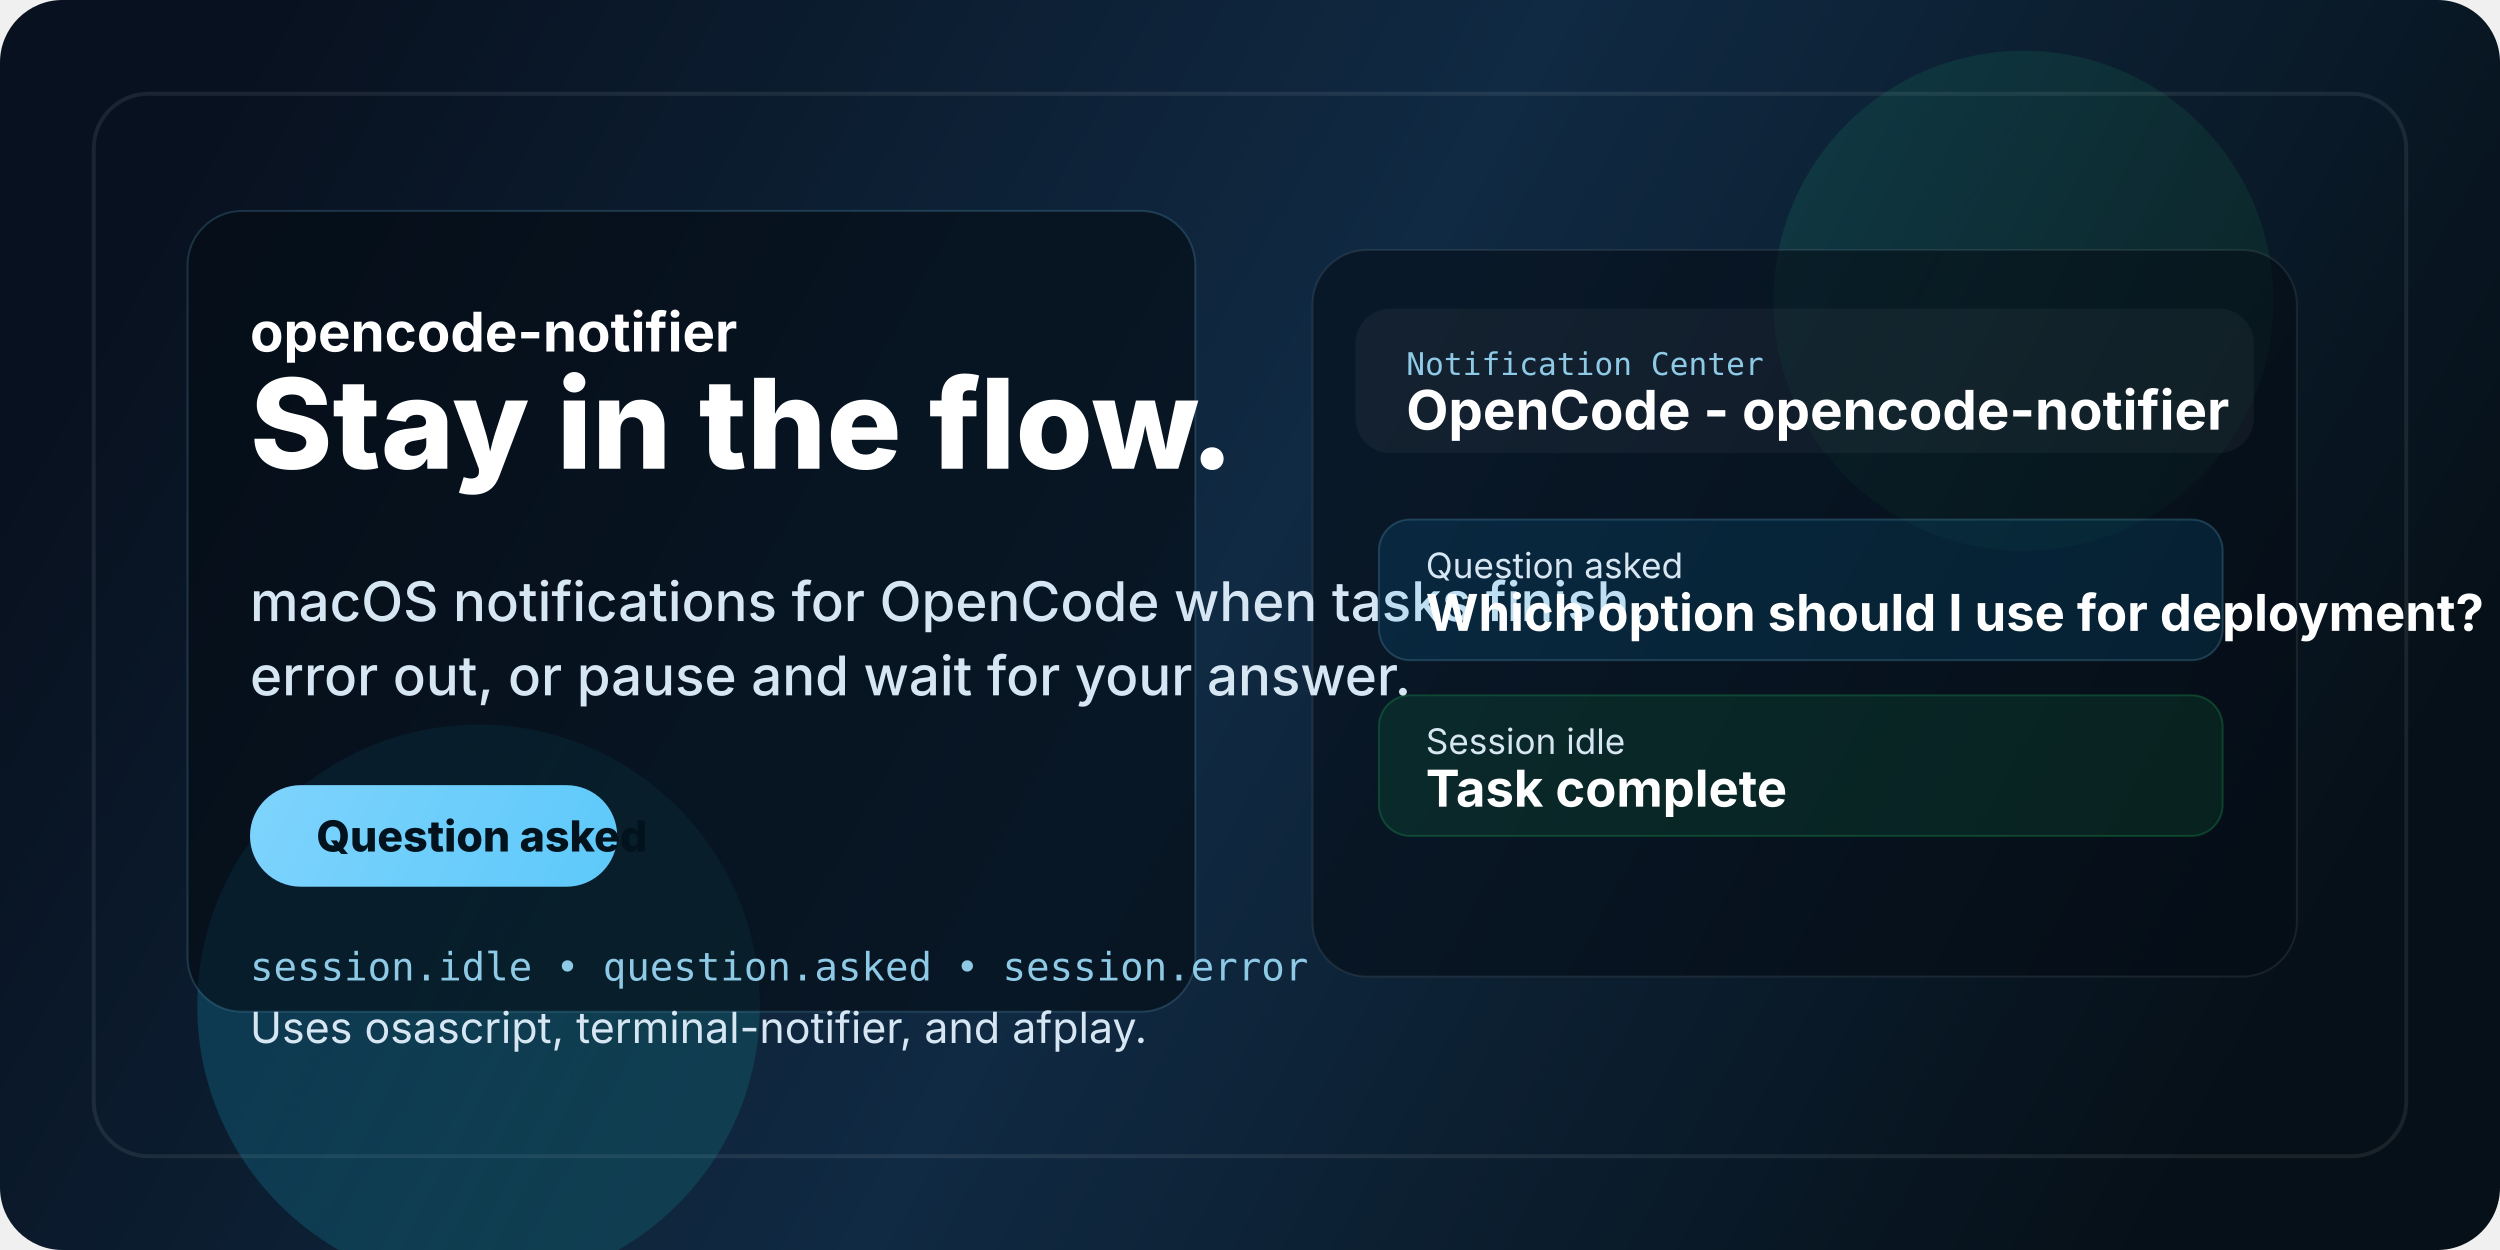
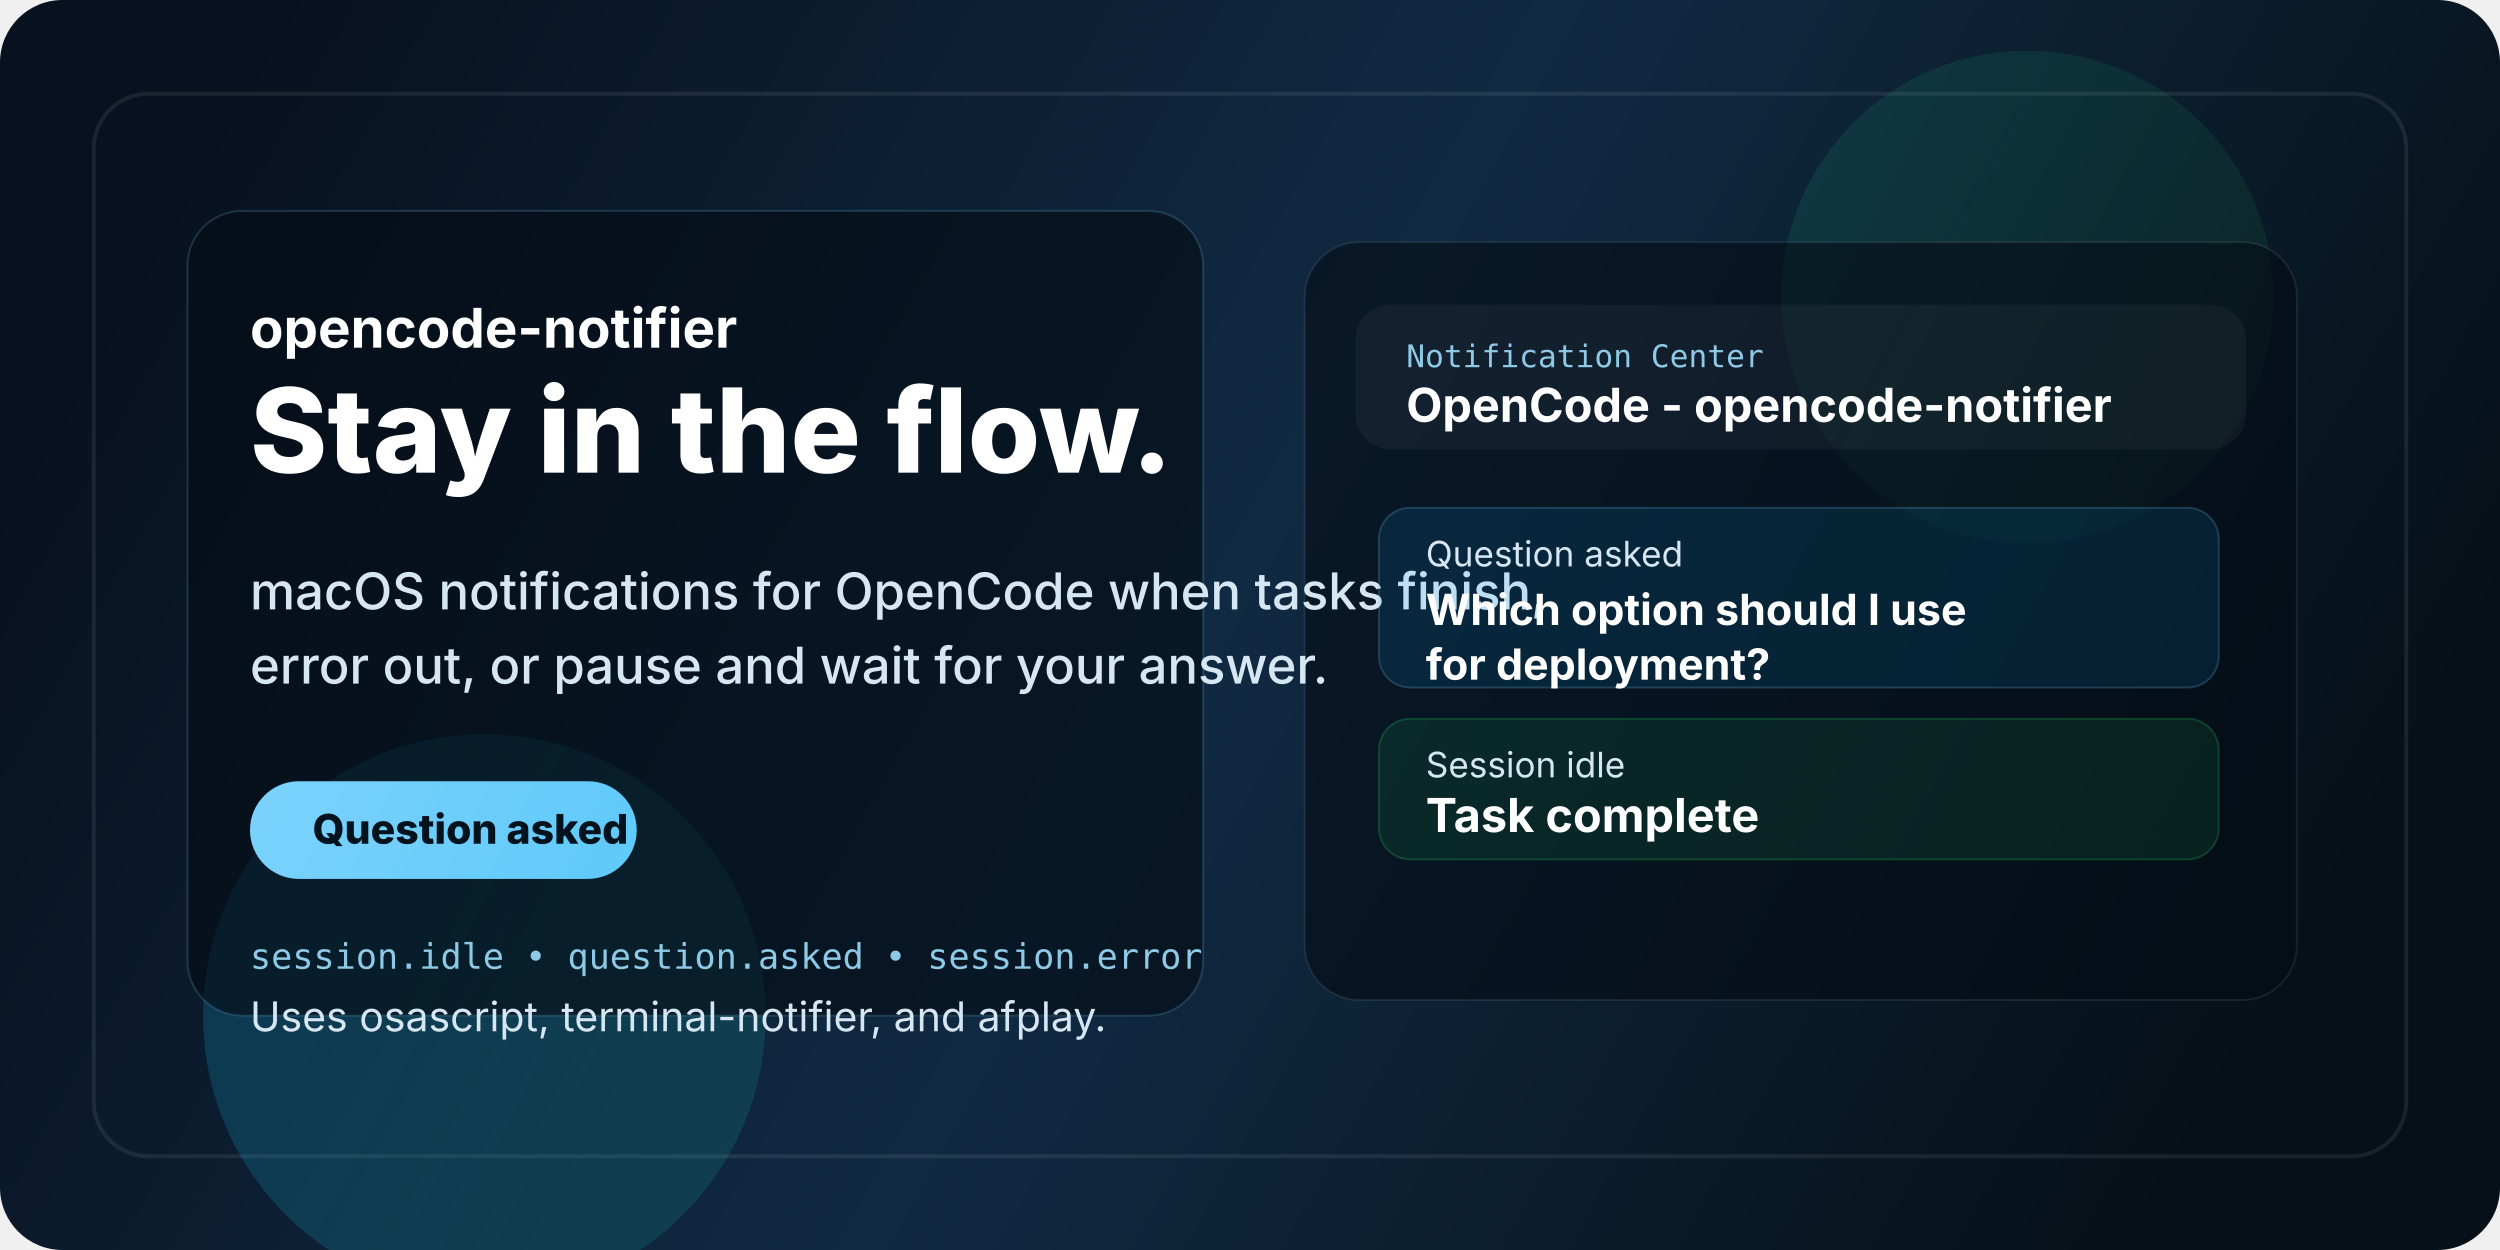
<svg xmlns="http://www.w3.org/2000/svg" width="1280" height="640" viewBox="0 0 1280 640" fill="none">
  <defs>
    <linearGradient id="bg" x1="120" y1="40" x2="1120" y2="600" gradientUnits="userSpaceOnUse">
      <stop stop-color="#08111F" />
      <stop offset="0.5" stop-color="#102A43" />
      <stop offset="1" stop-color="#061018" />
    </linearGradient>
-     <linearGradient id="accent" x1="277" y1="126" x2="982" y2="482" gradientUnits="userSpaceOnUse">
+     <linearGradient id="accent" x1="260" y1="120" x2="1020" y2="500" gradientUnits="userSpaceOnUse">
      <stop stop-color="#7DD3FC" />
-       <stop offset="0.5" stop-color="#38BDF8" />
+       <stop offset="0.55" stop-color="#38BDF8" />
      <stop offset="1" stop-color="#22C55E" />
    </linearGradient>
    <linearGradient id="soft" x1="180" y1="90" x2="998" y2="520" gradientUnits="userSpaceOnUse">
      <stop stop-color="#0EA5E9" stop-opacity="0.24" />
      <stop offset="1" stop-color="#22C55E" stop-opacity="0.08" />
    </linearGradient>
  </defs>
  <rect width="1280" height="640" rx="32" fill="url(#bg)" />
  <rect x="48" y="48" width="1184" height="544" rx="28" stroke="rgba(255,255,255,0.08)" stroke-width="2" />
-   <circle cx="1036" cy="154" r="128" fill="url(#soft)" />
-   <circle cx="245" cy="515" r="144" fill="url(#soft)" />
-   <rect x="96" y="108" width="516" height="410" rx="28" fill="rgba(4,12,20,0.62)" stroke="rgba(125,211,252,0.18)" />
-   <rect x="672" y="128" width="504" height="372" rx="28" fill="rgba(4,12,20,0.56)" stroke="rgba(255,255,255,0.08)" />
-   <text x="128" y="180" fill="white" font-family="SF Pro Display, Inter, Arial, sans-serif" font-size="28" font-weight="700">opencode-notifier</text>
-   <text x="128" y="240" fill="white" font-family="SF Pro Display, Inter, Arial, sans-serif" font-size="64" font-weight="800">Stay in the flow.</text>
-   <text x="128" y="318" fill="#D6E6F2" font-family="SF Pro Text, Inter, Arial, sans-serif" font-size="28" font-weight="500">macOS notifications for OpenCode when tasks finish,</text>
-   <text x="128" y="356" fill="#D6E6F2" font-family="SF Pro Text, Inter, Arial, sans-serif" font-size="28" font-weight="500">error out, or pause and wait for your answer.</text>
-   <rect x="128" y="402" width="188" height="52" rx="26" fill="url(#accent)" />
-   <text x="162" y="436" fill="#03131D" font-family="SF Pro Text, Inter, Arial, sans-serif" font-size="22" font-weight="800">Question asked</text>
-   <rect x="694" y="158" width="460" height="74" rx="18" fill="rgba(255,255,255,0.04)" />
-   <text x="720" y="192" fill="#8ECAE6" font-family="SF Mono, Menlo, monospace" font-size="16">Notification Center</text>
-   <text x="720" y="220" fill="white" font-family="SF Pro Text, Inter, Arial, sans-serif" font-size="28" font-weight="700">OpenCode - opencode-notifier</text>
-   <rect x="706" y="266" width="432" height="72" rx="16" fill="rgba(14,165,233,0.12)" stroke="rgba(125,211,252,0.2)" />
-   <text x="730" y="296" fill="#D6E6F2" font-family="SF Pro Text, Inter, Arial, sans-serif" font-size="18">Question asked</text>
-   <text x="730" y="323" fill="white" font-family="SF Pro Text, Inter, Arial, sans-serif" font-size="26" font-weight="700">Which option should I use for deployment?</text>
-   <rect x="706" y="356" width="432" height="72" rx="16" fill="rgba(34,197,94,0.11)" stroke="rgba(34,197,94,0.24)" />
-   <text x="730" y="386" fill="#D6E6F2" font-family="SF Pro Text, Inter, Arial, sans-serif" font-size="18">Session idle</text>
-   <text x="730" y="413" fill="white" font-family="SF Pro Text, Inter, Arial, sans-serif" font-size="26" font-weight="700">Task complete</text>
-   <text x="128" y="502" fill="#8ECAE6" font-family="SF Mono, Menlo, monospace" font-size="20">session.idle  •  question.asked  •  session.error</text>
-   <text x="128" y="534" fill="#D6E6F2" font-family="SF Pro Text, Inter, Arial, sans-serif" font-size="22">Uses osascript, terminal-notifier, and afplay.</text>
+   <circle cx="1038" cy="152" r="126" fill="url(#soft)" />
+   <circle cx="248" cy="520" r="144" fill="url(#soft)" />
+   <rect x="96" y="108" width="520" height="412" rx="28" fill="rgba(4,12,20,0.62)" stroke="rgba(125,211,252,0.18)" />
+   <rect x="668" y="124" width="508" height="388" rx="28" fill="rgba(4,12,20,0.58)" stroke="rgba(255,255,255,0.08)" />
+   <text x="128" y="178" fill="white" font-family="SF Pro Display, Inter, Arial, sans-serif" font-size="28" font-weight="700">opencode-notifier</text>
+   <text x="128" y="242" fill="white" font-family="SF Pro Display, Inter, Arial, sans-serif" font-size="60" font-weight="800">Stay in the flow.</text>
+   <text x="128" y="312" fill="#D6E6F2" font-family="SF Pro Text, Inter, Arial, sans-serif" font-size="26" font-weight="500">
+     <tspan x="128" dy="0">macOS notifications for OpenCode when tasks finish,</tspan>
+     <tspan x="128" dy="38">error out, or pause and wait for your answer.</tspan>
+   </text>
+   <rect x="128" y="400" width="198" height="50" rx="25" fill="url(#accent)" />
+   <text x="160" y="432" fill="#03131D" font-family="SF Pro Text, Inter, Arial, sans-serif" font-size="21" font-weight="800">Question asked</text>
+   <text x="128" y="496" fill="#8ECAE6" font-family="SF Mono, Menlo, monospace" font-size="18">session.idle  •  question.asked  •  session.error</text>
+   <text x="128" y="528" fill="#D6E6F2" font-family="SF Pro Text, Inter, Arial, sans-serif" font-size="21">Uses osascript, terminal-notifier, and afplay.</text>
+   <rect x="694" y="156" width="456" height="74" rx="18" fill="rgba(255,255,255,0.04)" />
+   <text x="720" y="188" fill="#8ECAE6" font-family="SF Mono, Menlo, monospace" font-size="16">Notification Center</text>
+   <text x="720" y="216" fill="white" font-family="SF Pro Text, Inter, Arial, sans-serif" font-size="24" font-weight="700">OpenCode - opencode-notifier</text>
+   <rect x="706" y="260" width="430" height="92" rx="16" fill="rgba(14,165,233,0.12)" stroke="rgba(125,211,252,0.2)" />
+   <text x="730" y="290" fill="#D6E6F2" font-family="SF Pro Text, Inter, Arial, sans-serif" font-size="18">Question asked</text>
+   <text x="730" y="320" fill="white" font-family="SF Pro Text, Inter, Arial, sans-serif" font-size="22" font-weight="700">
+     <tspan x="730" dy="0">Which option should I use</tspan>
+     <tspan x="730" dy="28">for deployment?</tspan>
+   </text>
+   <rect x="706" y="368" width="430" height="72" rx="16" fill="rgba(34,197,94,0.11)" stroke="rgba(34,197,94,0.24)" />
+   <text x="730" y="398" fill="#D6E6F2" font-family="SF Pro Text, Inter, Arial, sans-serif" font-size="18">Session idle</text>
+   <text x="730" y="426" fill="white" font-family="SF Pro Text, Inter, Arial, sans-serif" font-size="24" font-weight="700">Task complete</text>
</svg>
